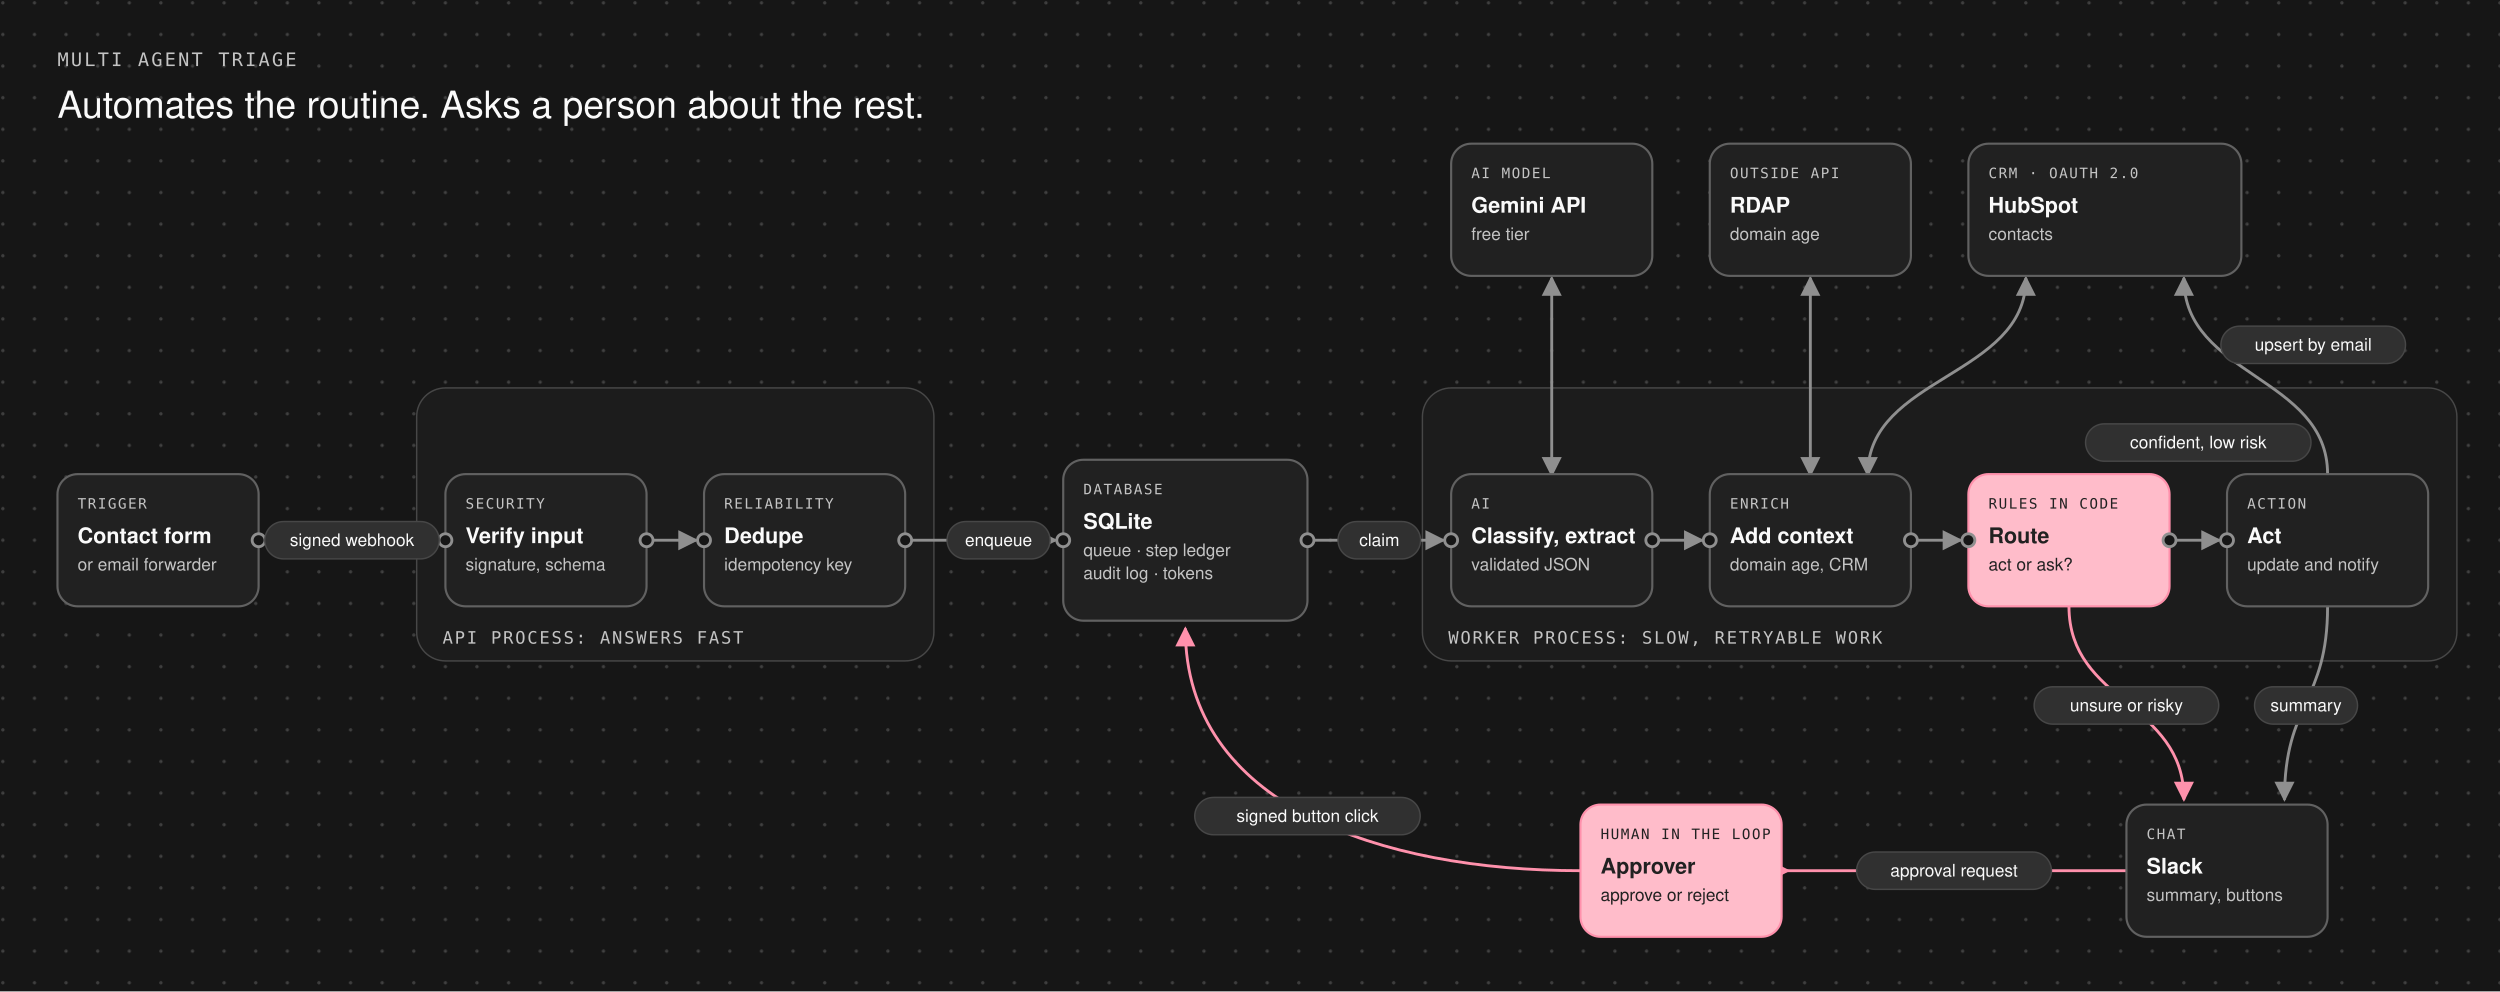
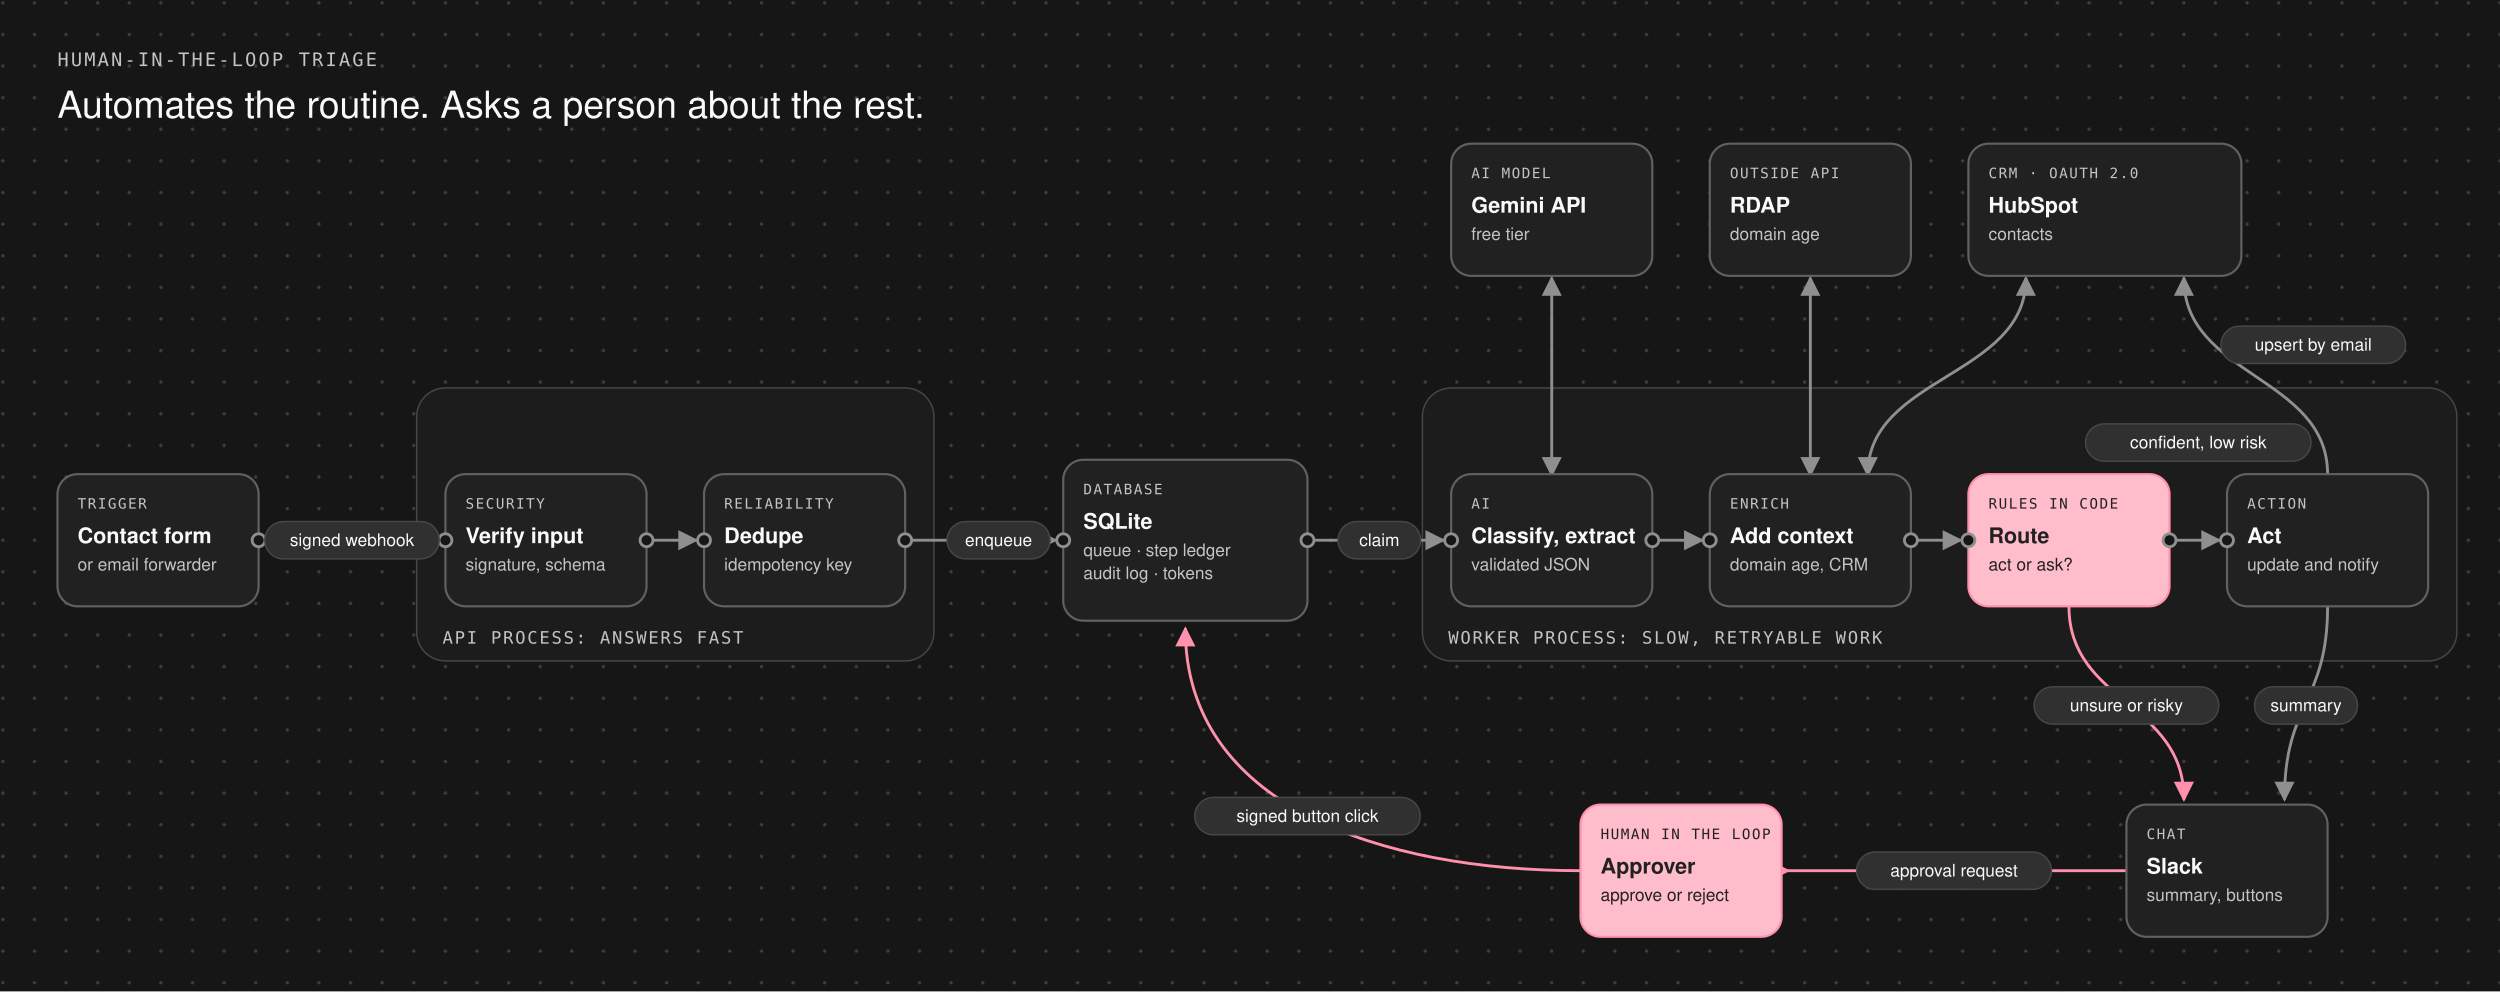
- <svg xmlns="http://www.w3.org/2000/svg" viewBox="0 0 1740 690" width="1740" height="690" role="img" aria-label="Multi agent triage system map">
+ <svg xmlns="http://www.w3.org/2000/svg" viewBox="0 0 1740 690" width="1740" height="690" role="img" aria-label="Human-in-the-loop triage system map">
  <defs>
    <pattern id="canvas" width="22" height="22" patternUnits="userSpaceOnUse">
      <circle cx="2" cy="2" r="1.2" fill="#3d3d3d" />
    </pattern>
    <marker id="grey" viewBox="0 0 10 10" refX="8.5" refY="5" markerWidth="7" markerHeight="7" orient="auto-start-reverse">
      <path d="M0 0L10 5L0 10z" fill="#8f8f8f" />
    </marker>
    <marker id="pink" viewBox="0 0 10 10" refX="8.5" refY="5" markerWidth="7" markerHeight="7" orient="auto-start-reverse">
      <path d="M0 0L10 5L0 10z" fill="#ff91ac" />
    </marker>
  </defs>
  <rect width="1740" height="690" fill="#161616" />
  <rect width="1740" height="690" fill="url(#canvas)" />
-   <text x="40" y="46" font-family="Menlo, Consolas, monospace" font-size="13" fill="#c4c4c4" letter-spacing="1.5">MULTI AGENT TRIAGE</text>
+   <text x="40" y="46" font-family="Menlo, Consolas, monospace" font-size="13" fill="#c4c4c4" letter-spacing="1.5">HUMAN-IN-THE-LOOP TRIAGE</text>
  <text x="40" y="82" font-family="Helvetica, Arial, sans-serif" font-size="26" fill="#fafafa" font-weight="500">Automates the routine. Asks a person about the rest.</text>
  <rect x="290" y="270" width="360" height="190" rx="20" fill="#1c1c1c" stroke="#474747" />
  <text x="308" y="448" font-family="Menlo, Consolas, monospace" font-size="12" fill="#c4c4c4" letter-spacing="1.2">API PROCESS: ANSWERS FAST</text>
  <rect x="990" y="270" width="720" height="190" rx="20" fill="#1c1c1c" stroke="#474747" />
  <text x="1008" y="448" font-family="Menlo, Consolas, monospace" font-size="12" fill="#c4c4c4" letter-spacing="1.2">WORKER PROCESS: SLOW, RETRYABLE WORK</text>
  <path d="M 180 376.0 C 242.0 376.0, 242.0 376.0, 304 376.0" fill="none" stroke="#8f8f8f" stroke-width="2" stroke-linecap="round" marker-end="url(#grey)" />
  <path d="M 450 376.0 C 480 376.0, 454 376.0, 484 376.0" fill="none" stroke="#8f8f8f" stroke-width="2" stroke-linecap="round" marker-end="url(#grey)" />
  <path d="M 630 376.0 C 682.0 376.0, 682.0 376.0, 734 376.0" fill="none" stroke="#8f8f8f" stroke-width="2" stroke-linecap="round" marker-end="url(#grey)" />
  <path d="M 910 376.0 C 957.0 376.0, 957.0 376.0, 1004 376.0" fill="none" stroke="#8f8f8f" stroke-width="2" stroke-linecap="round" marker-end="url(#grey)" />
  <path d="M 1150 376.0 C 1180 376.0, 1154 376.0, 1184 376.0" fill="none" stroke="#8f8f8f" stroke-width="2" stroke-linecap="round" marker-end="url(#grey)" />
  <path d="M 1330 376.0 C 1360 376.0, 1334 376.0, 1364 376.0" fill="none" stroke="#8f8f8f" stroke-width="2" stroke-linecap="round" marker-end="url(#grey)" />
  <path d="M 1510 376.0 C 1540 376.0, 1514 376.0, 1544 376.0" fill="none" stroke="#8f8f8f" stroke-width="2" stroke-linecap="round" marker-end="url(#grey)" />
  <path d="M 1080 194 C 1080 262.0, 1080 262.0, 1080 330" fill="none" stroke="#8f8f8f" stroke-width="2" stroke-linecap="round" marker-end="url(#grey)" marker-start="url(#grey)" />
  <path d="M 1260 194 C 1260 262.0, 1260 262.0, 1260 330" fill="none" stroke="#8f8f8f" stroke-width="2" stroke-linecap="round" marker-end="url(#grey)" marker-start="url(#grey)" />
  <path d="M 1300 330 C 1300 262.0, 1410 262.0, 1410 194" fill="none" stroke="#8f8f8f" stroke-width="2" stroke-linecap="round" marker-end="url(#grey)" marker-start="url(#grey)" />
  <path d="M 1620 330 C 1620 262.0, 1520 262.0, 1520 194" fill="none" stroke="#8f8f8f" stroke-width="2" stroke-linecap="round" marker-end="url(#grey)" />
  <path d="M 1440 422 C 1440 489.0, 1520 489.0, 1520 556" fill="none" stroke="#ff91ac" stroke-width="2" stroke-linecap="round" marker-end="url(#pink)" />
  <path d="M 1620 422 C 1620 489.0, 1590 489.0, 1590 556" fill="none" stroke="#8f8f8f" stroke-width="2" stroke-linecap="round" marker-end="url(#grey)" />
  <path d="M 1480 606 C 1598.0 606, 1126.0 606, 1244 606" fill="none" stroke="#ff91ac" stroke-width="2" stroke-linecap="round" marker-end="url(#pink)" />
  <path d="M 1100 606 C 960 606, 825 560, 825 438" fill="none" stroke="#ff91ac" stroke-width="2" stroke-linecap="round" marker-end="url(#pink)" />
  <rect x="40" y="330" width="140" height="92" rx="14" fill="#212121" stroke="#616161" stroke-width="1.5" />
  <text x="54" y="354" font-family="Menlo, Consolas, monospace" font-size="10" fill="#c4c4c4" letter-spacing="1">TRIGGER</text>
  <text x="54" y="378" font-family="Helvetica, Arial, sans-serif" font-size="15" fill="#fafafa" font-weight="600">Contact form</text>
  <text x="54" y="397" font-family="Helvetica, Arial, sans-serif" font-size="12" fill="#c4c4c4">or email forwarder</text>
  <rect x="310" y="330" width="140" height="92" rx="14" fill="#212121" stroke="#616161" stroke-width="1.5" />
  <text x="324" y="354" font-family="Menlo, Consolas, monospace" font-size="10" fill="#c4c4c4" letter-spacing="1">SECURITY</text>
  <text x="324" y="378" font-family="Helvetica, Arial, sans-serif" font-size="15" fill="#fafafa" font-weight="600">Verify input</text>
  <text x="324" y="397" font-family="Helvetica, Arial, sans-serif" font-size="12" fill="#c4c4c4">signature, schema</text>
  <rect x="490" y="330" width="140" height="92" rx="14" fill="#212121" stroke="#616161" stroke-width="1.5" />
  <text x="504" y="354" font-family="Menlo, Consolas, monospace" font-size="10" fill="#c4c4c4" letter-spacing="1">RELIABILITY</text>
  <text x="504" y="378" font-family="Helvetica, Arial, sans-serif" font-size="15" fill="#fafafa" font-weight="600">Dedupe</text>
  <text x="504" y="397" font-family="Helvetica, Arial, sans-serif" font-size="12" fill="#c4c4c4">idempotency key</text>
  <rect x="740" y="320" width="170" height="112" rx="14" fill="#212121" stroke="#616161" stroke-width="1.5" />
  <text x="754" y="344" font-family="Menlo, Consolas, monospace" font-size="10" fill="#c4c4c4" letter-spacing="1">DATABASE</text>
  <text x="754" y="368" font-family="Helvetica, Arial, sans-serif" font-size="15" fill="#fafafa" font-weight="600">SQLite</text>
  <text x="754" y="387" font-family="Helvetica, Arial, sans-serif" font-size="12" fill="#c4c4c4">queue · step ledger</text>
  <text x="754" y="403" font-family="Helvetica, Arial, sans-serif" font-size="12" fill="#c4c4c4">audit log · tokens</text>
  <rect x="1010" y="330" width="140" height="92" rx="14" fill="#212121" stroke="#616161" stroke-width="1.5" />
  <text x="1024" y="354" font-family="Menlo, Consolas, monospace" font-size="10" fill="#c4c4c4" letter-spacing="1">AI</text>
  <text x="1024" y="378" font-family="Helvetica, Arial, sans-serif" font-size="15" fill="#fafafa" font-weight="600">Classify, extract</text>
  <text x="1024" y="397" font-family="Helvetica, Arial, sans-serif" font-size="12" fill="#c4c4c4">validated JSON</text>
  <rect x="1190" y="330" width="140" height="92" rx="14" fill="#212121" stroke="#616161" stroke-width="1.5" />
  <text x="1204" y="354" font-family="Menlo, Consolas, monospace" font-size="10" fill="#c4c4c4" letter-spacing="1">ENRICH</text>
  <text x="1204" y="378" font-family="Helvetica, Arial, sans-serif" font-size="15" fill="#fafafa" font-weight="600">Add context</text>
  <text x="1204" y="397" font-family="Helvetica, Arial, sans-serif" font-size="12" fill="#c4c4c4">domain age, CRM</text>
  <rect x="1370" y="330" width="140" height="92" rx="14" fill="#ffbcca" stroke="#ff91ac" stroke-width="1.5" />
  <text x="1384" y="354" font-family="Menlo, Consolas, monospace" font-size="10" fill="#212121" letter-spacing="1">RULES IN CODE</text>
  <text x="1384" y="378" font-family="Helvetica, Arial, sans-serif" font-size="15" fill="#212121" font-weight="600">Route</text>
  <text x="1384" y="397" font-family="Helvetica, Arial, sans-serif" font-size="12" fill="#212121">act or ask?</text>
  <rect x="1550" y="330" width="140" height="92" rx="14" fill="#212121" stroke="#616161" stroke-width="1.5" />
  <text x="1564" y="354" font-family="Menlo, Consolas, monospace" font-size="10" fill="#c4c4c4" letter-spacing="1">ACTION</text>
  <text x="1564" y="378" font-family="Helvetica, Arial, sans-serif" font-size="15" fill="#fafafa" font-weight="600">Act</text>
  <text x="1564" y="397" font-family="Helvetica, Arial, sans-serif" font-size="12" fill="#c4c4c4">update and notify</text>
  <rect x="1010" y="100" width="140" height="92" rx="14" fill="#212121" stroke="#616161" stroke-width="1.5" />
  <text x="1024" y="124" font-family="Menlo, Consolas, monospace" font-size="10" fill="#c4c4c4" letter-spacing="1">AI MODEL</text>
  <text x="1024" y="148" font-family="Helvetica, Arial, sans-serif" font-size="15" fill="#fafafa" font-weight="600">Gemini API</text>
  <text x="1024" y="167" font-family="Helvetica, Arial, sans-serif" font-size="12" fill="#c4c4c4">free tier</text>
  <rect x="1190" y="100" width="140" height="92" rx="14" fill="#212121" stroke="#616161" stroke-width="1.5" />
  <text x="1204" y="124" font-family="Menlo, Consolas, monospace" font-size="10" fill="#c4c4c4" letter-spacing="1">OUTSIDE API</text>
  <text x="1204" y="148" font-family="Helvetica, Arial, sans-serif" font-size="15" fill="#fafafa" font-weight="600">RDAP</text>
  <text x="1204" y="167" font-family="Helvetica, Arial, sans-serif" font-size="12" fill="#c4c4c4">domain age</text>
  <rect x="1370" y="100" width="190" height="92" rx="14" fill="#212121" stroke="#616161" stroke-width="1.5" />
  <text x="1384" y="124" font-family="Menlo, Consolas, monospace" font-size="10" fill="#c4c4c4" letter-spacing="1">CRM · OAUTH 2.0</text>
  <text x="1384" y="148" font-family="Helvetica, Arial, sans-serif" font-size="15" fill="#fafafa" font-weight="600">HubSpot</text>
  <text x="1384" y="167" font-family="Helvetica, Arial, sans-serif" font-size="12" fill="#c4c4c4">contacts</text>
  <rect x="1480" y="560" width="140" height="92" rx="14" fill="#212121" stroke="#616161" stroke-width="1.5" />
  <text x="1494" y="584" font-family="Menlo, Consolas, monospace" font-size="10" fill="#c4c4c4" letter-spacing="1">CHAT</text>
  <text x="1494" y="608" font-family="Helvetica, Arial, sans-serif" font-size="15" fill="#fafafa" font-weight="600">Slack</text>
  <text x="1494" y="627" font-family="Helvetica, Arial, sans-serif" font-size="12" fill="#c4c4c4">summary, buttons</text>
  <rect x="1100" y="560" width="140" height="92" rx="14" fill="#ffbcca" stroke="#ff91ac" stroke-width="1.5" />
  <text x="1114" y="584" font-family="Menlo, Consolas, monospace" font-size="10" fill="#212121" letter-spacing="1">HUMAN IN THE LOOP</text>
  <text x="1114" y="608" font-family="Helvetica, Arial, sans-serif" font-size="15" fill="#212121" font-weight="600">Approver</text>
  <text x="1114" y="627" font-family="Helvetica, Arial, sans-serif" font-size="12" fill="#212121">approve or reject</text>
  <circle cx="180" cy="376.0" r="4.5" fill="#161616" stroke="#8f8f8f" stroke-width="2" />
  <circle cx="310" cy="376.0" r="4.5" fill="#161616" stroke="#8f8f8f" stroke-width="2" />
  <circle cx="450" cy="376.0" r="4.5" fill="#161616" stroke="#8f8f8f" stroke-width="2" />
  <circle cx="490" cy="376.0" r="4.5" fill="#161616" stroke="#8f8f8f" stroke-width="2" />
  <circle cx="630" cy="376.0" r="4.5" fill="#161616" stroke="#8f8f8f" stroke-width="2" />
  <circle cx="740" cy="376.0" r="4.5" fill="#161616" stroke="#8f8f8f" stroke-width="2" />
  <circle cx="910" cy="376.0" r="4.5" fill="#161616" stroke="#8f8f8f" stroke-width="2" />
  <circle cx="1010" cy="376.0" r="4.5" fill="#161616" stroke="#8f8f8f" stroke-width="2" />
  <circle cx="1150" cy="376.0" r="4.5" fill="#161616" stroke="#8f8f8f" stroke-width="2" />
  <circle cx="1190" cy="376.0" r="4.5" fill="#161616" stroke="#8f8f8f" stroke-width="2" />
  <circle cx="1330" cy="376.0" r="4.5" fill="#161616" stroke="#8f8f8f" stroke-width="2" />
  <circle cx="1370" cy="376.0" r="4.5" fill="#161616" stroke="#8f8f8f" stroke-width="2" />
  <circle cx="1510" cy="376.0" r="4.5" fill="#161616" stroke="#8f8f8f" stroke-width="2" />
  <circle cx="1550" cy="376.0" r="4.5" fill="#161616" stroke="#8f8f8f" stroke-width="2" />
  <rect x="184.3" y="363.0" width="121.4" height="26" rx="13" fill="#303030" stroke="#474747" />
  <text x="245" y="380.0" font-family="Helvetica, Arial, sans-serif" font-size="12" fill="#fafafa" text-anchor="middle">signed webhook</text>
  <rect x="659.15" y="363.0" width="71.7" height="26" rx="13" fill="#303030" stroke="#474747" />
  <text x="695" y="380.0" font-family="Helvetica, Arial, sans-serif" font-size="12" fill="#fafafa" text-anchor="middle">enqueue</text>
  <rect x="931.25" y="363.0" width="57.5" height="26" rx="13" fill="#303030" stroke="#474747" />
  <text x="960" y="380.0" font-family="Helvetica, Arial, sans-serif" font-size="12" fill="#fafafa" text-anchor="middle">claim</text>
  <rect x="1451.55" y="295" width="156.9" height="26" rx="13" fill="#303030" stroke="#474747" />
  <text x="1530" y="312" font-family="Helvetica, Arial, sans-serif" font-size="12" fill="#fafafa" text-anchor="middle">confident, low risk</text>
  <rect x="1415.75" y="478" width="128.5" height="26" rx="13" fill="#303030" stroke="#474747" />
  <text x="1480" y="495" font-family="Helvetica, Arial, sans-serif" font-size="12" fill="#fafafa" text-anchor="middle">unsure or risky</text>
  <rect x="1569.15" y="478" width="71.7" height="26" rx="13" fill="#303030" stroke="#474747" />
  <text x="1605" y="495" font-family="Helvetica, Arial, sans-serif" font-size="12" fill="#fafafa" text-anchor="middle">summary</text>
  <rect x="1292.2" y="593" width="135.6" height="26" rx="13" fill="#303030" stroke="#474747" />
  <text x="1360" y="610" font-family="Helvetica, Arial, sans-serif" font-size="12" fill="#fafafa" text-anchor="middle">approval request</text>
  <rect x="831.55" y="555" width="156.9" height="26" rx="13" fill="#303030" stroke="#474747" />
  <text x="910" y="572" font-family="Helvetica, Arial, sans-serif" font-size="12" fill="#fafafa" text-anchor="middle">signed button click</text>
  <rect x="1545.75" y="227" width="128.5" height="26" rx="13" fill="#303030" stroke="#474747" />
  <text x="1610" y="244" font-family="Helvetica, Arial, sans-serif" font-size="12" fill="#fafafa" text-anchor="middle">upsert by email</text>
</svg>
